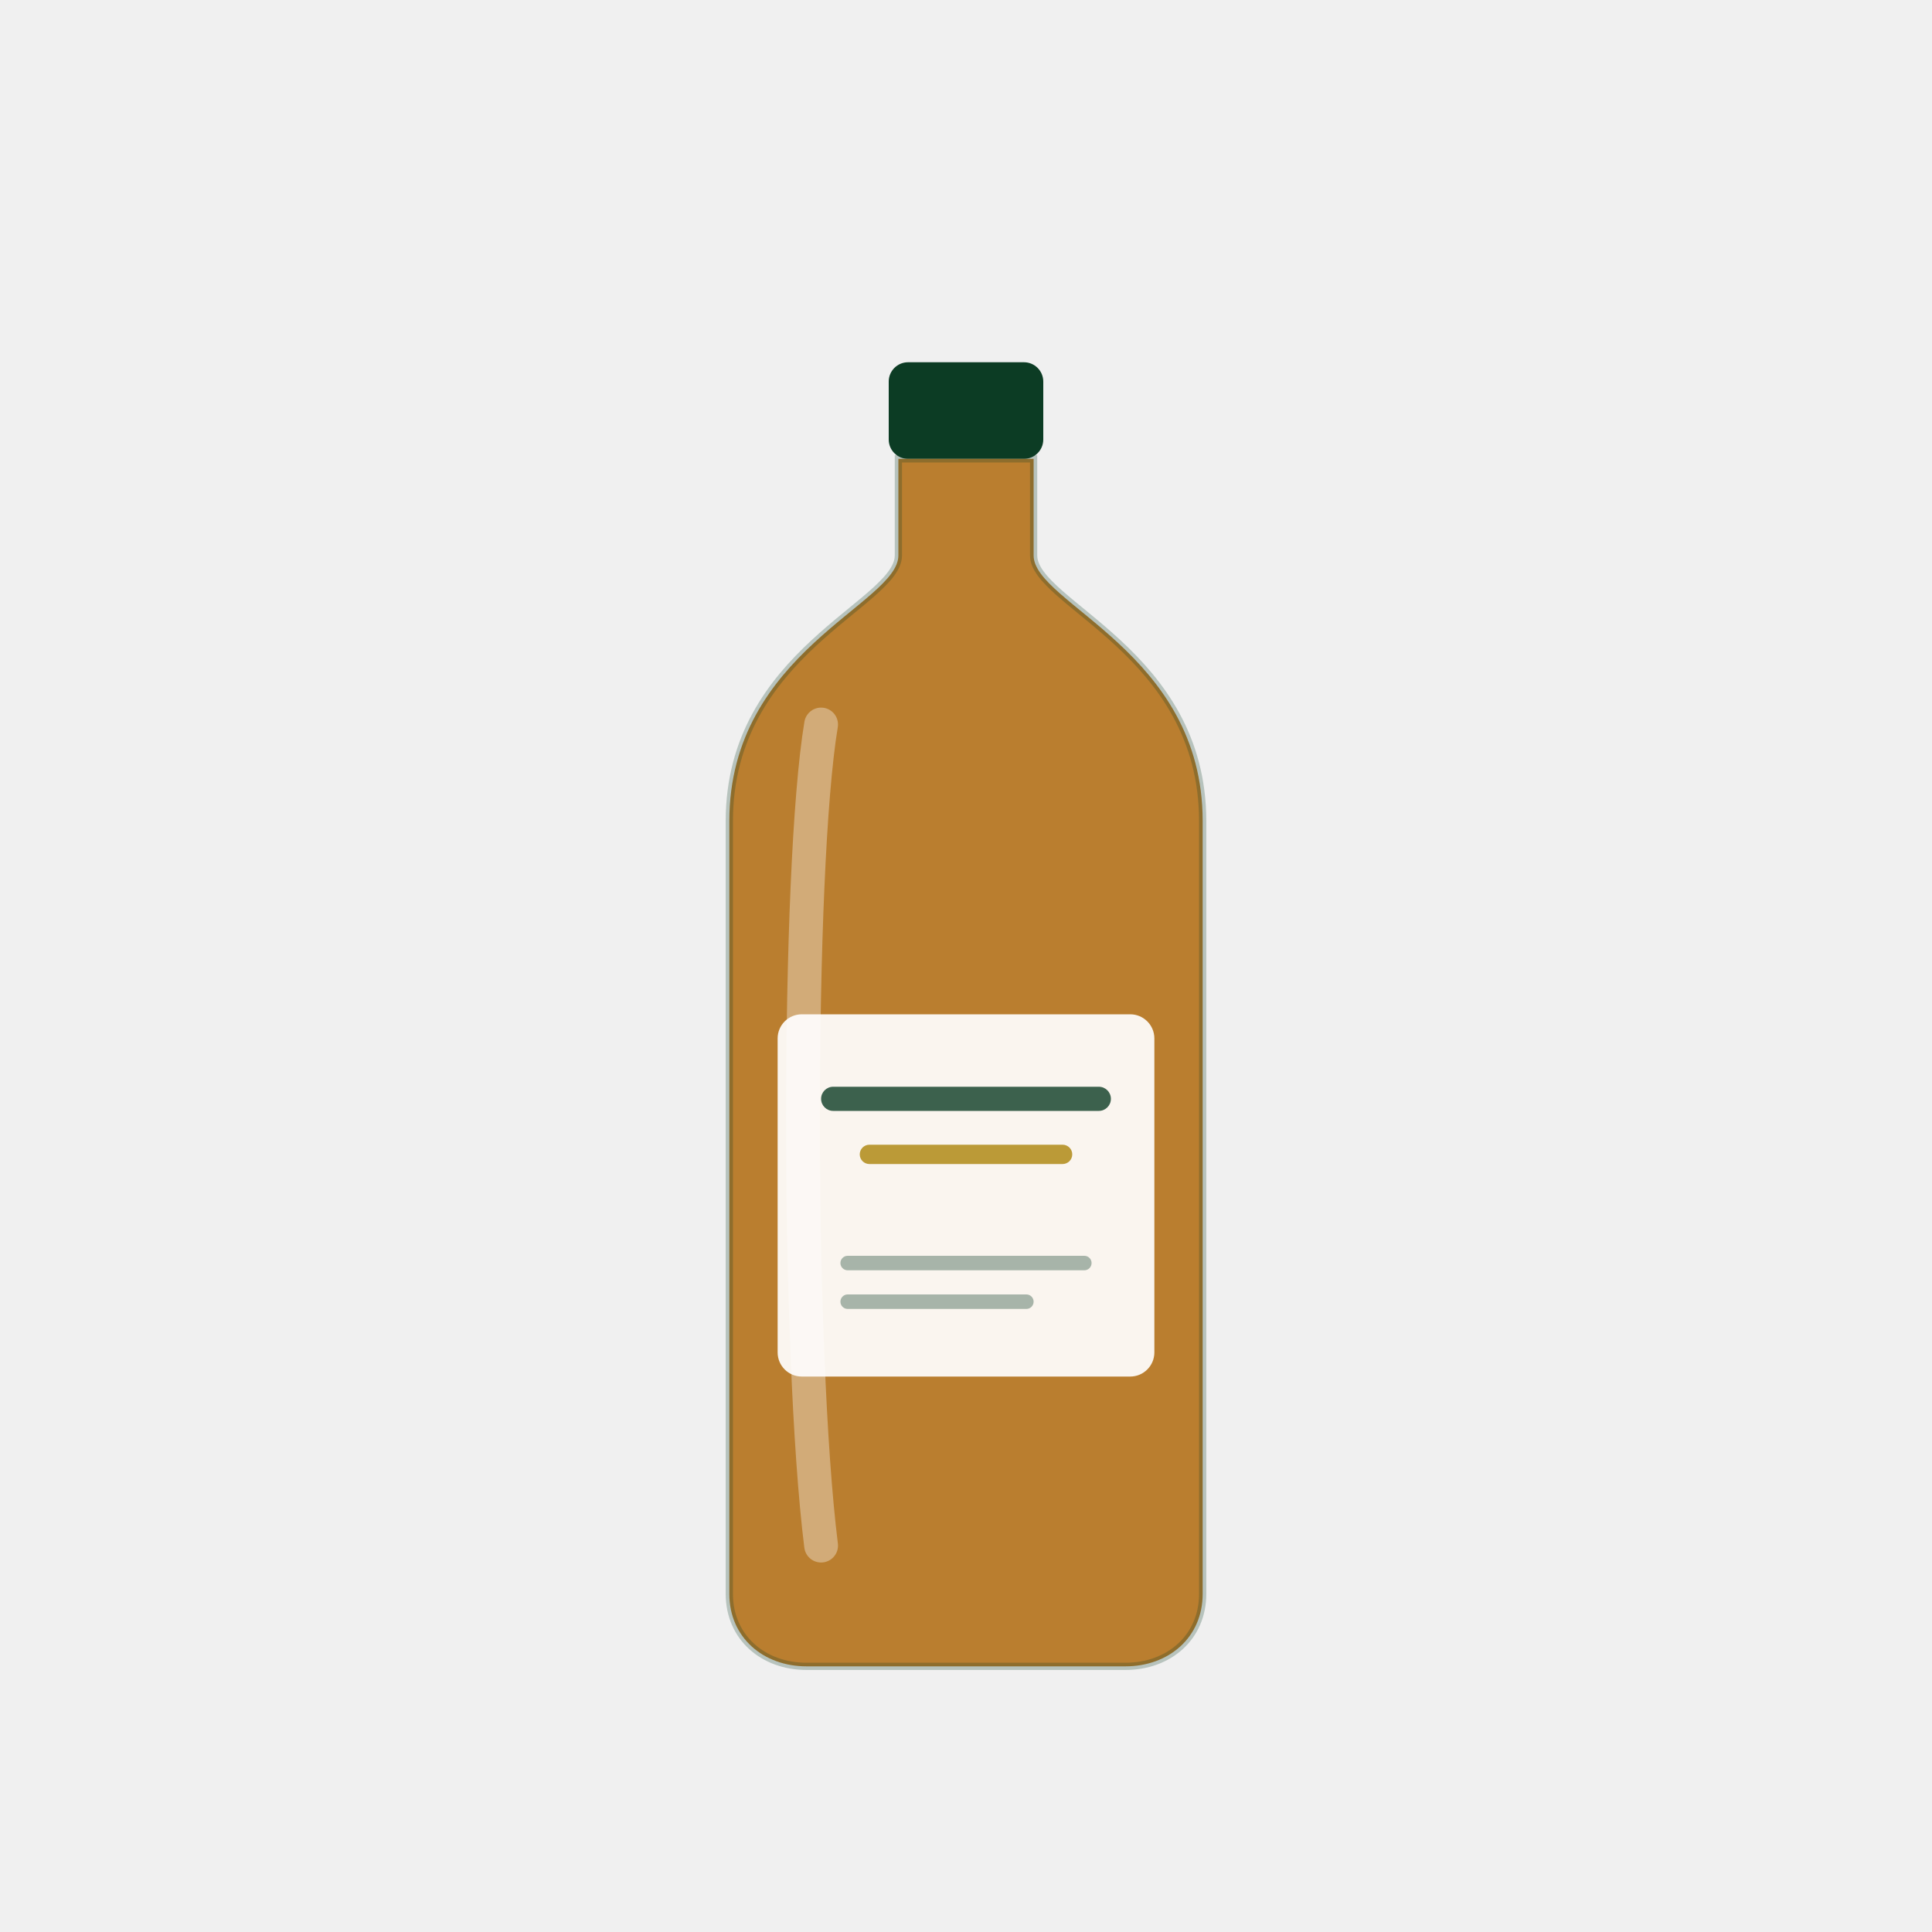
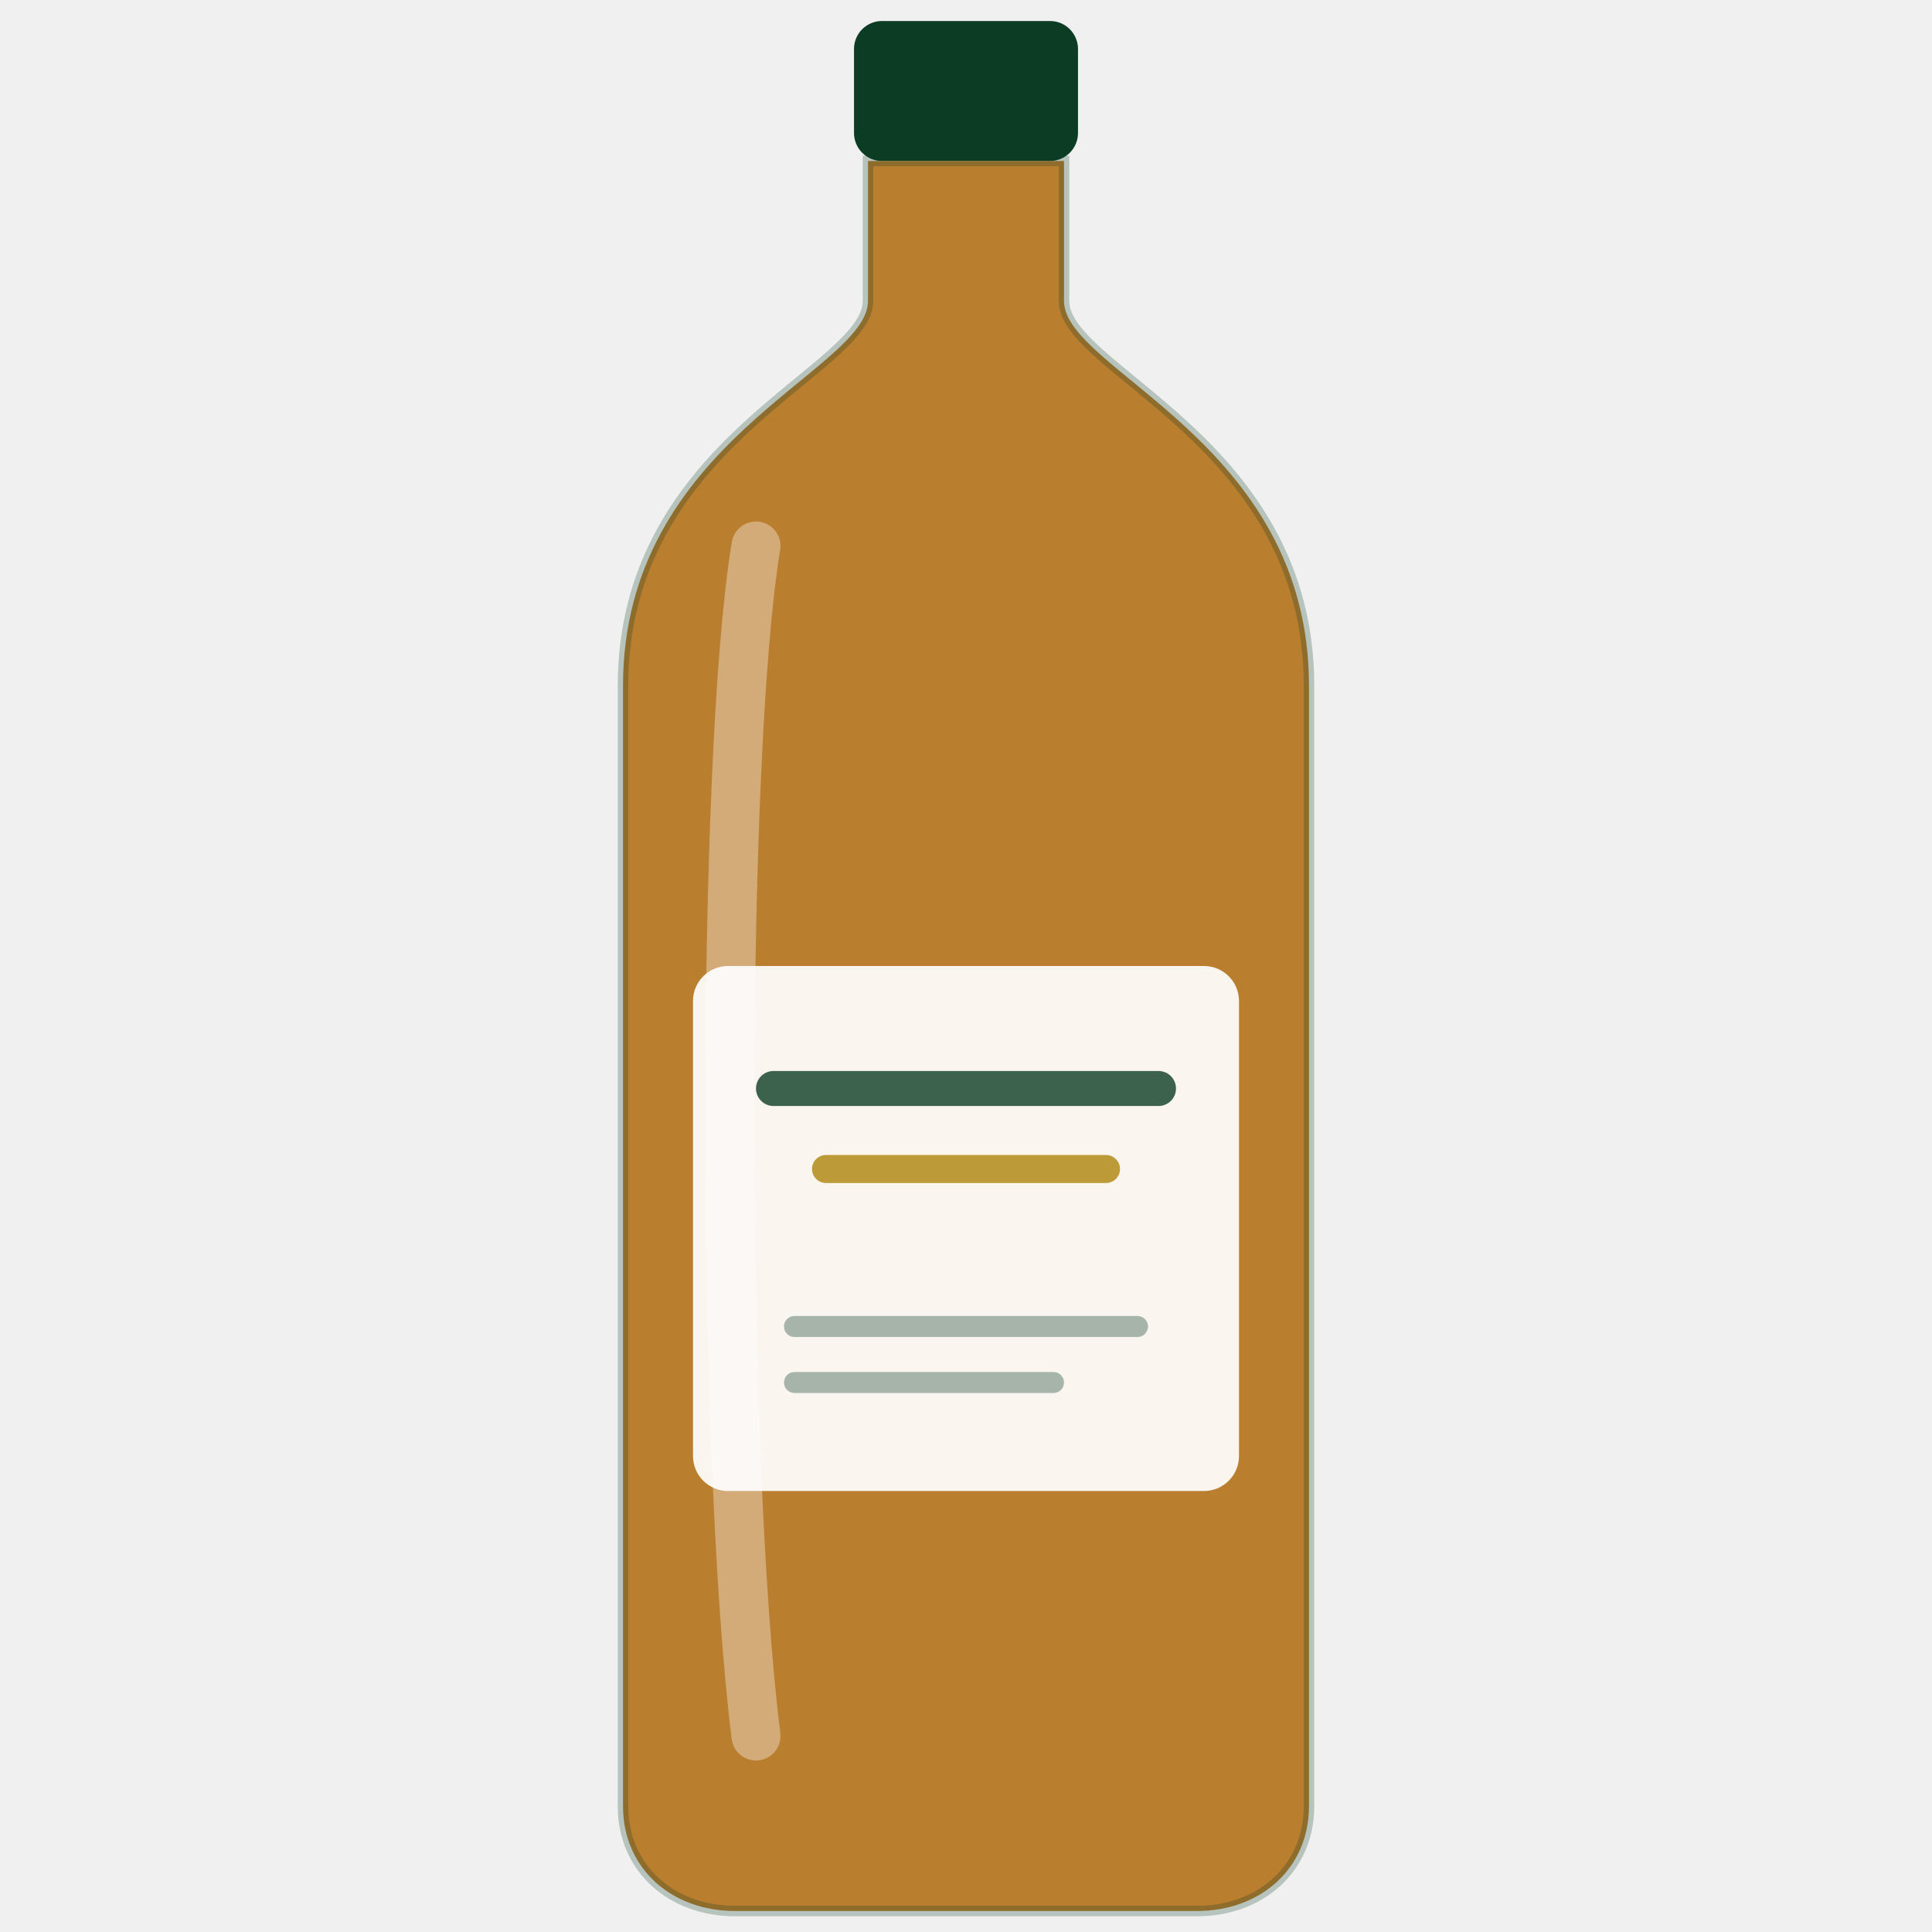
- <svg xmlns="http://www.w3.org/2000/svg" viewBox="0 0 800 800" width="800" height="800">
+ <svg xmlns="http://www.w3.org/2000/svg" viewBox="124 144 552 552" width="800" height="800">
  <rect x="368" y="150" width="64" height="40" rx="8" fill="#0C3C24" />
  <path d="M372 190h56v40c0 20 70 40 70 110v320c0 18-14 30-32 30H334c-18 0-32-12-32-30V340c0-70 70-90 70-110z" fill="#B5741E" opacity=".92" />
  <path d="M372 190h56v40c0 20 70 40 70 110v320c0 18-14 30-32 30H334c-18 0-32-12-32-30V340c0-70 70-90 70-110z" fill="none" stroke="#0C3C24" stroke-opacity=".25" stroke-width="3" />
  <rect x="322" y="420" width="156" height="150" rx="10" fill="#fff" opacity=".92" />
  <rect x="340" y="450" width="120" height="10" rx="5" fill="#0C3C24" opacity=".8" />
  <rect x="356" y="474" width="88" height="8" rx="4" fill="#B49024" opacity=".9" />
  <rect x="348" y="520" width="104" height="6" rx="3" fill="#0C3C24" opacity=".35" />
  <rect x="348" y="536" width="80" height="6" rx="3" fill="#0C3C24" opacity=".35" />
  <path d="M340 300c-10 60-10 260 0 340" stroke="#fff" stroke-opacity=".35" stroke-width="14" stroke-linecap="round" fill="none" />
</svg>
